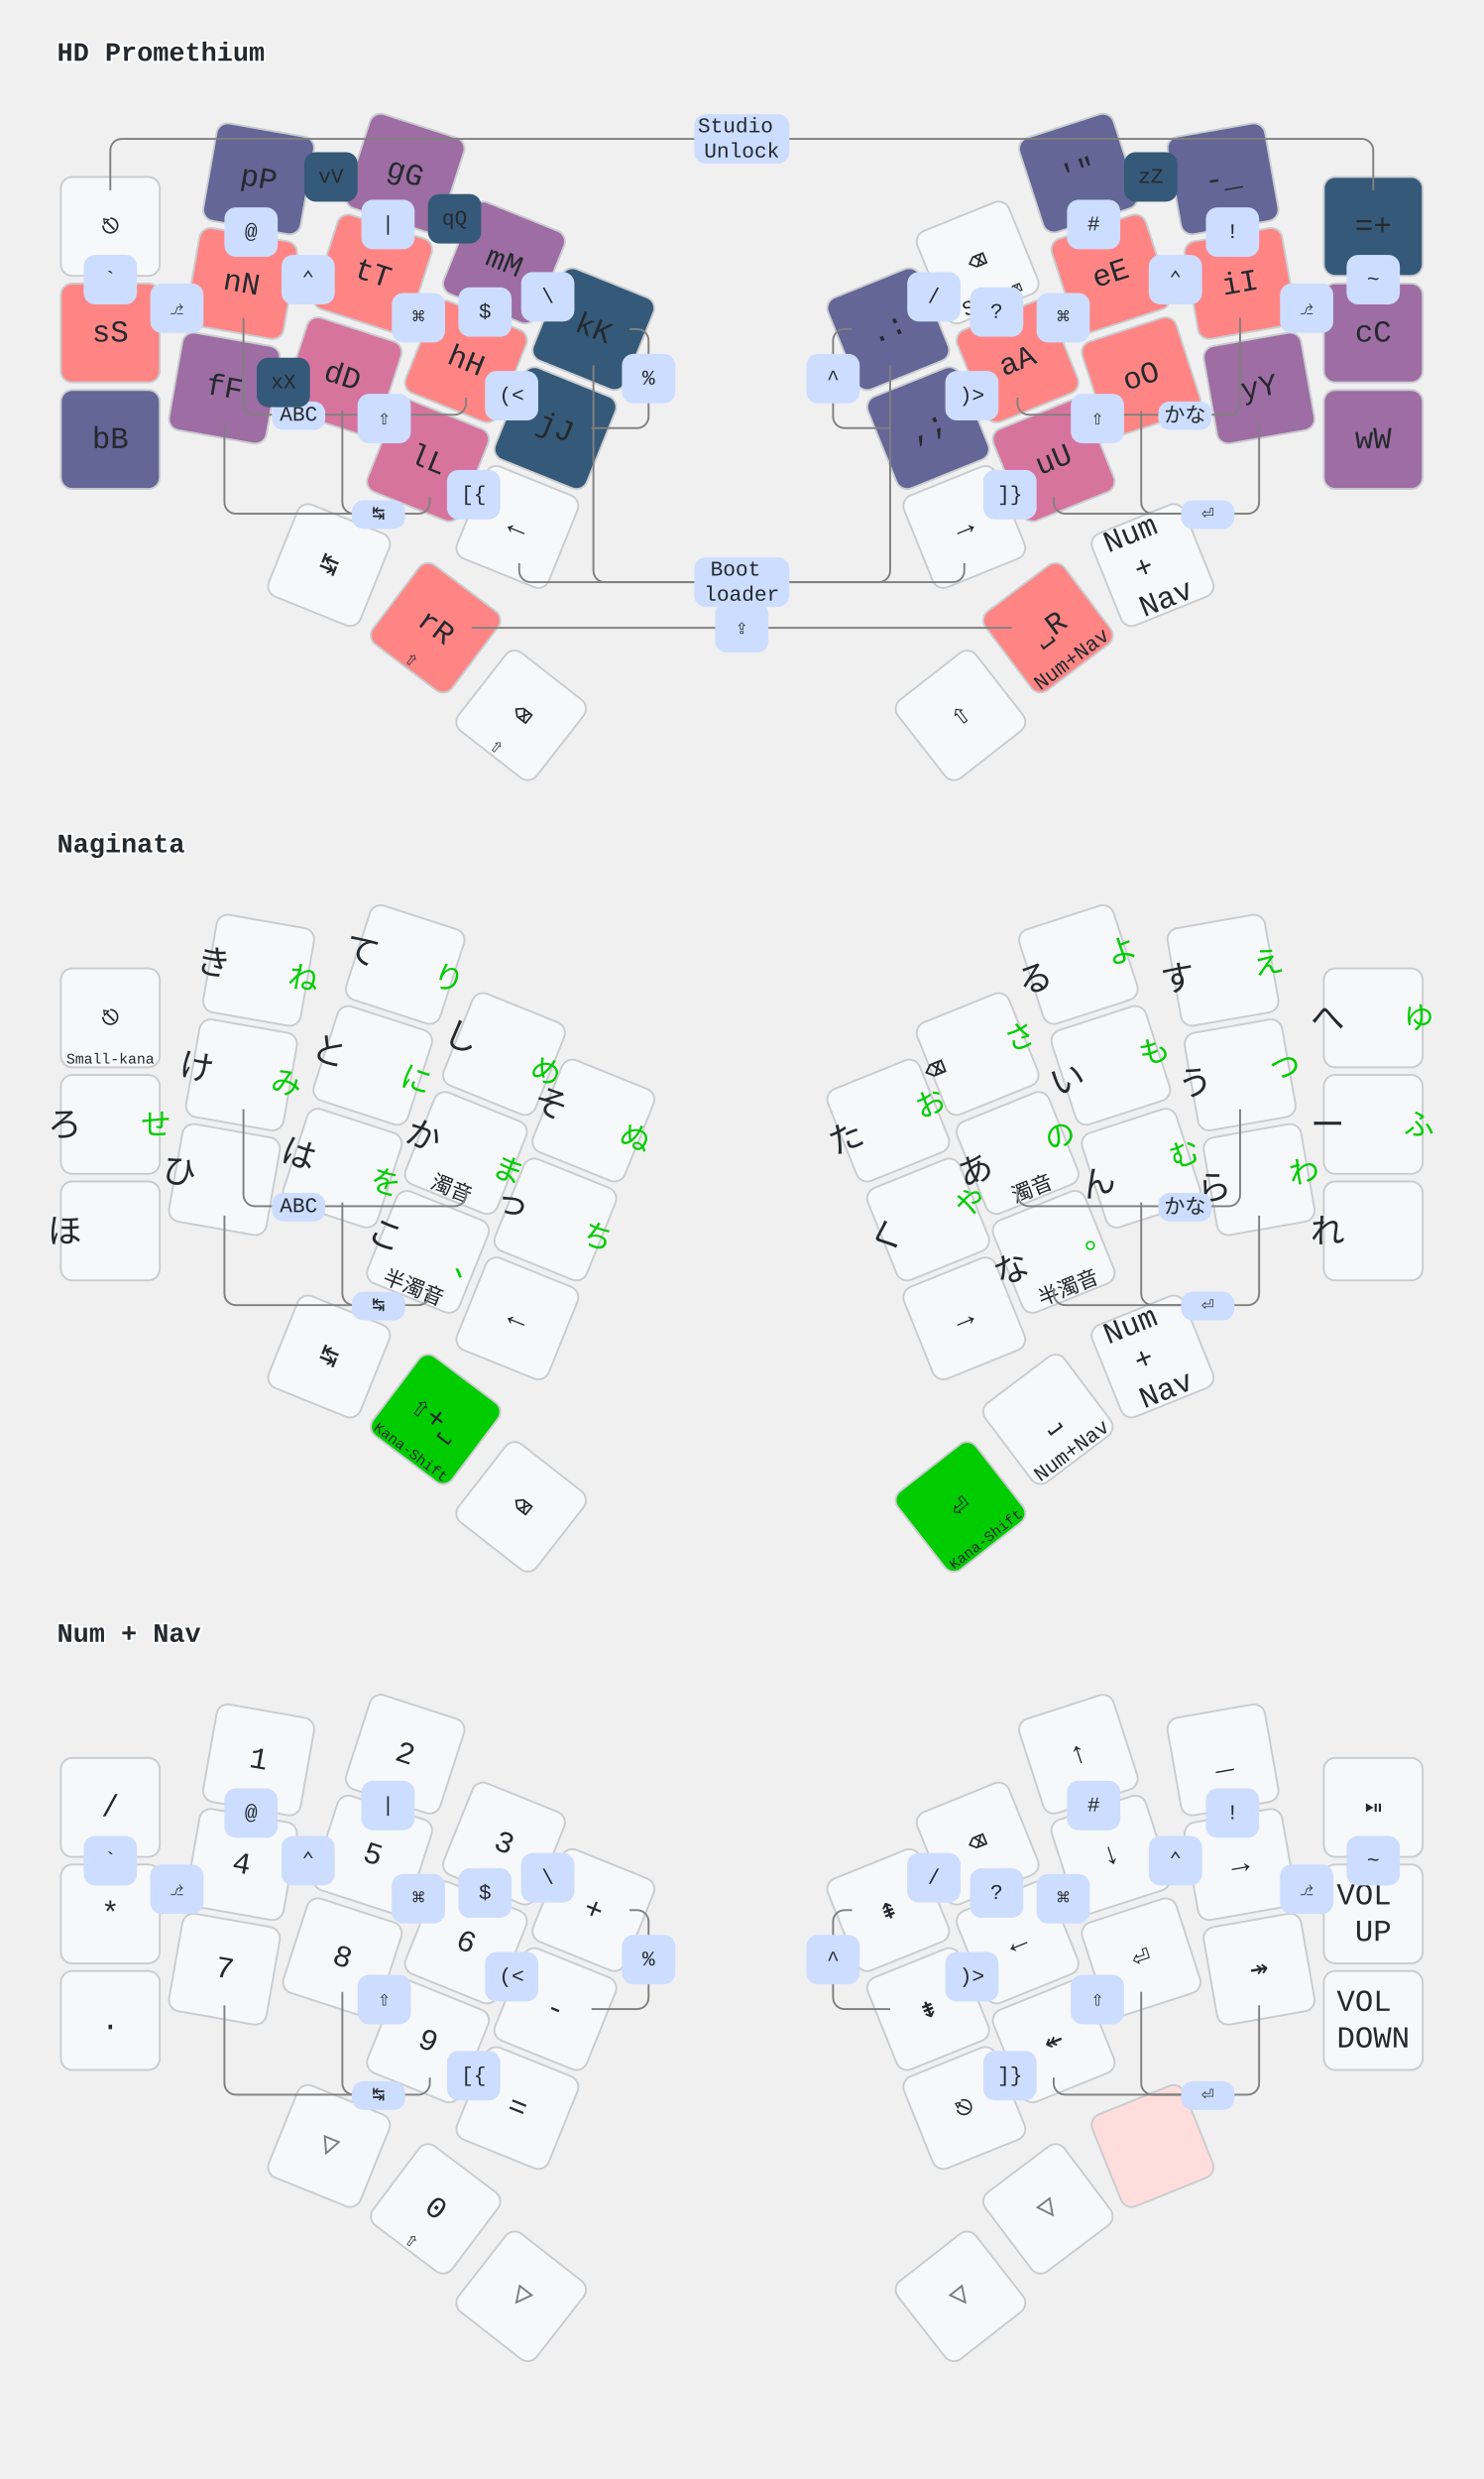
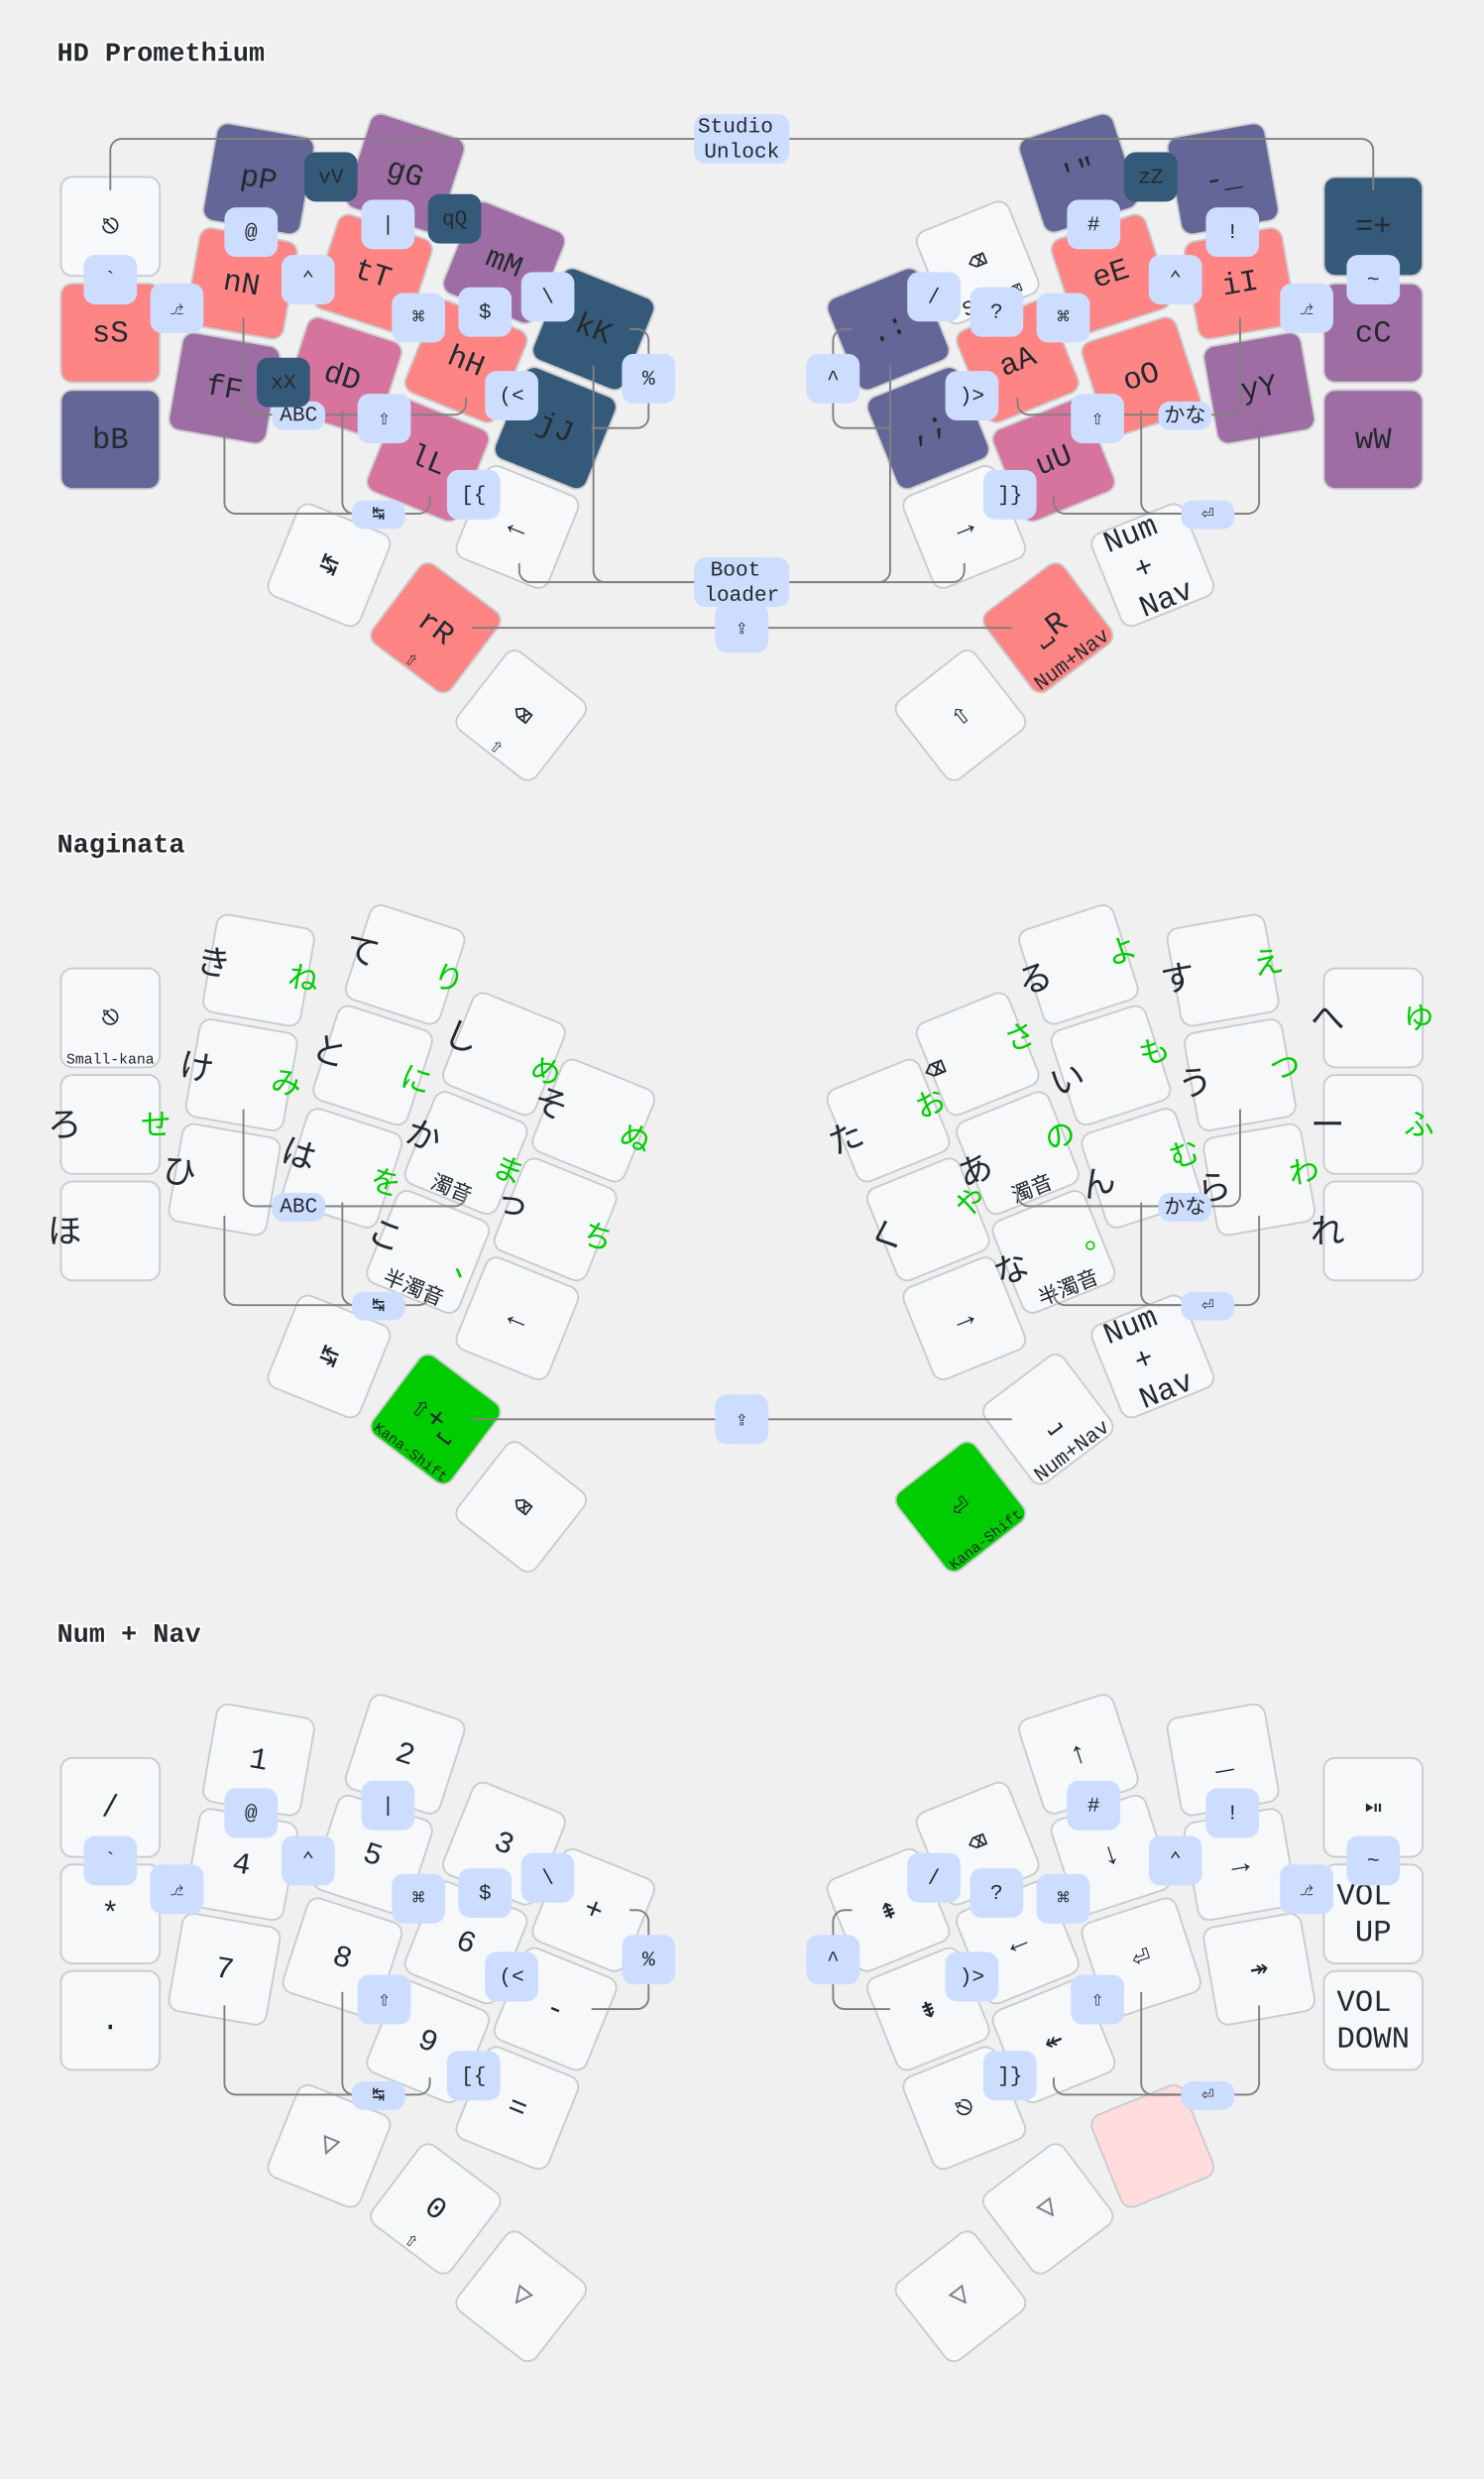
<svg xmlns="http://www.w3.org/2000/svg" width="780" height="1303" viewBox="0 0 780 1303" class="keymap">
  <style>/* inherit to force styles through use tags*/
svg path {
    fill: inherit;
}
/* font and background color specifications */
svg.keymap {
    font-family: SFMono-Regular,Consolas,Liberation Mono,Menlo,monospace;
    font-size: 14px;
    font-kerning: normal;
    text-rendering: optimizeLegibility;
    fill: #24292e;
}

/* default key styling */
rect.key {
    fill: #f6f8fa;
    stroke: #c9cccf;
    stroke-width: 1;
}

/* color accent for combo boxes */
rect.combo {
    fill: #cdf;
}

/* color accent for held keys */
rect.held, rect.combo.held {
    fill: #fdd;
}

/* color accent for ghost (optional) keys */
rect.ghost, rect.combo.ghost {
    stroke-dasharray: 4, 4;
    stroke-width: 2;
}

text {
    text-anchor: middle;
    dominant-baseline: middle;
}

/* styling for layer labels */
text.label {
    font-weight: bold;
    text-anchor: start;
    stroke: white;
    stroke-width: 2;
    paint-order: stroke;
}

text.tap {
    font-size: 16px;
}

/* styling for combo tap, and key hold/shifted label text */
text.combo, text.hold, text.shifted {
    font-size: 11px;
}

text.hold {
    text-anchor: middle;
    dominant-baseline: auto;
}

text.shifted {
    text-anchor: middle;
    dominant-baseline: hanging;
}

/* styling for hold/shifted label text in combo box */
text.combo.hold, text.combo.shifted {
    font-size: 8px;
}

/* lighter symbol for transparent keys */
text.trans {
    fill: #7b7e81;
}

/* styling for combo dendrons */
path.combo {
    stroke-width: 1;
    stroke: gray;
    fill: none;
}

/* Start Tabler Icons Cleanup */
/* cannot use height/width with glyphs */
.icon-tabler &gt; path {
    fill: inherit;
    stroke: inherit;
}
/* hide tabler's default box */
.icon-tabler &gt; path[stroke="none"][fill="none"] {
    visibility: collapse;
}

rect.low {
    fill: #355978;
}
rect.medium-low {
    fill: #636696;
}
rect.medium {
    fill: #9E6DA4;
}
rect.medium-high {
    fill: #D7749D;
}
rect.high {
    fill: #FF8585;
}

/* green styling for Naginata kana-shift */
rect.kshift {
    fill: #00CC00;
}
text.left {
    font-size: 18px;
    translate: 16px 7px;
}
text.right {
    fill: #00CC00;
    font-size: 16px;
    translate: -16px -10px;
}
</style>
  <g transform="translate(30, 0)" class="layer-HD Promethium">
    <text x="0" y="28" class="label" id="HD-Promethium">HD Promethium</text>
    <g transform="translate(0, 56)">
      <g transform="translate(28, 63)" class="key keypos-0">
        <rect rx="6" ry="6" x="-26" y="-26" width="52" height="52" class="key" />
        <text x="0" y="0" class="key tap">⎋</text>
      </g>
      <g transform="translate(106, 38) rotate(10.0)" class="key medium-low keypos-1">
        <rect rx="6" ry="6" x="-26" y="-26" width="52" height="52" class="key medium-low" />
        <text x="0" y="0" class="key medium-low tap">pP</text>
      </g>
      <g transform="translate(183, 35) rotate(18.0)" class="key medium keypos-2">
        <rect rx="6" ry="6" x="-26" y="-26" width="52" height="52" class="key medium" />
        <text x="0" y="0" class="key medium tap">gG</text>
      </g>
      <g transform="translate(235, 82) rotate(22.0)" class="key medium keypos-3">
        <rect rx="6" ry="6" x="-26" y="-26" width="52" height="52" class="key medium" />
        <text x="0" y="0" class="key medium tap">mM</text>
      </g>
      <g transform="translate(282, 117) rotate(22.0)" class="key low keypos-4">
        <rect rx="6" ry="6" x="-26" y="-26" width="52" height="52" class="key low" />
        <text x="0" y="0" class="key low tap">kK</text>
      </g>
      <g transform="translate(437, 117) rotate(-22.0)" class="key medium-low keypos-5">
        <rect rx="6" ry="6" x="-26" y="-26" width="52" height="52" class="key medium-low" />
        <text x="0" y="0" class="key medium-low tap">.:</text>
      </g>
      <g transform="translate(484, 82) rotate(-22.0)" class="key keypos-6">
        <rect rx="6" ry="6" x="-26" y="-26" width="52" height="52" class="key" />
        <text x="0" y="0" class="key tap">⌫</text>
        <text x="0" y="24" class="key hold">Sft+⌫</text>
      </g>
      <g transform="translate(537, 35) rotate(-18.0)" class="key medium-low keypos-7">
        <rect rx="6" ry="6" x="-26" y="-26" width="52" height="52" class="key medium-low" />
        <text x="0" y="0" class="key medium-low tap">'"</text>
      </g>
      <g transform="translate(613, 38) rotate(-10.0)" class="key medium-low keypos-8">
        <rect rx="6" ry="6" x="-26" y="-26" width="52" height="52" class="key medium-low" />
        <text x="0" y="0" class="key medium-low tap">-_</text>
      </g>
      <g transform="translate(692, 63)" class="key low keypos-9">
        <rect rx="6" ry="6" x="-26" y="-26" width="52" height="52" class="key low" />
        <text x="0" y="0" class="key low tap">=+</text>
      </g>
      <g transform="translate(28, 119)" class="key high keypos-10">
        <rect rx="6" ry="6" x="-26" y="-26" width="52" height="52" class="key high" />
        <text x="0" y="0" class="key high tap">sS</text>
      </g>
      <g transform="translate(97, 93) rotate(10.0)" class="key high keypos-11">
        <rect rx="6" ry="6" x="-26" y="-26" width="52" height="52" class="key high" />
        <text x="0" y="0" class="key high tap">nN</text>
      </g>
      <g transform="translate(166, 88) rotate(18.0)" class="key high keypos-12">
        <rect rx="6" ry="6" x="-26" y="-26" width="52" height="52" class="key high" />
        <text x="0" y="0" class="key high tap">tT</text>
      </g>
      <g transform="translate(215, 134) rotate(22.0)" class="key high keypos-13">
        <rect rx="6" ry="6" x="-26" y="-26" width="52" height="52" class="key high" />
        <text x="0" y="0" class="key high tap">hH</text>
      </g>
      <g transform="translate(262, 169) rotate(22.0)" class="key low keypos-14">
        <rect rx="6" ry="6" x="-26" y="-26" width="52" height="52" class="key low" />
        <text x="0" y="0" class="key low tap">jJ</text>
      </g>
      <g transform="translate(458, 169) rotate(-22.0)" class="key medium-low keypos-15">
        <rect rx="6" ry="6" x="-26" y="-26" width="52" height="52" class="key medium-low" />
        <text x="0" y="0" class="key medium-low tap">,;</text>
      </g>
      <g transform="translate(505, 134) rotate(-22.0)" class="key high keypos-16">
        <rect rx="6" ry="6" x="-26" y="-26" width="52" height="52" class="key high" />
        <text x="0" y="0" class="key high tap">aA</text>
      </g>
      <g transform="translate(554, 88) rotate(-18.0)" class="key high keypos-17">
        <rect rx="6" ry="6" x="-26" y="-26" width="52" height="52" class="key high" />
        <text x="0" y="0" class="key high tap">eE</text>
      </g>
      <g transform="translate(622, 93) rotate(-10.0)" class="key high keypos-18">
        <rect rx="6" ry="6" x="-26" y="-26" width="52" height="52" class="key high" />
        <text x="0" y="0" class="key high tap">iI</text>
      </g>
      <g transform="translate(692, 119)" class="key medium keypos-19">
        <rect rx="6" ry="6" x="-26" y="-26" width="52" height="52" class="key medium" />
        <text x="0" y="0" class="key medium tap">cC</text>
      </g>
      <g transform="translate(28, 175)" class="key medium-low keypos-20">
        <rect rx="6" ry="6" x="-26" y="-26" width="52" height="52" class="key medium-low" />
        <text x="0" y="0" class="key medium-low tap">bB</text>
      </g>
      <g transform="translate(88, 148) rotate(10.0)" class="key medium keypos-21">
        <rect rx="6" ry="6" x="-26" y="-26" width="52" height="52" class="key medium" />
        <text x="0" y="0" class="key medium tap">fF</text>
      </g>
      <g transform="translate(150, 142) rotate(18.0)" class="key medium-high keypos-22">
        <rect rx="6" ry="6" x="-26" y="-26" width="52" height="52" class="key medium-high" />
        <text x="0" y="0" class="key medium-high tap">dD</text>
      </g>
      <g transform="translate(195, 186) rotate(22.0)" class="key medium-high keypos-23">
        <rect rx="6" ry="6" x="-26" y="-26" width="52" height="52" class="key medium-high" />
        <text x="0" y="0" class="key medium-high tap">lL</text>
      </g>
      <g transform="translate(242, 221) rotate(22.0)" class="key keypos-24">
        <rect rx="6" ry="6" x="-26" y="-26" width="52" height="52" class="key" />
        <text x="0" y="0" class="key tap">←</text>
      </g>
      <g transform="translate(477, 221) rotate(-22.0)" class="key keypos-25">
        <rect rx="6" ry="6" x="-26" y="-26" width="52" height="52" class="key" />
        <text x="0" y="0" class="key tap">→</text>
      </g>
      <g transform="translate(524, 186) rotate(-22.0)" class="key medium-high keypos-26">
        <rect rx="6" ry="6" x="-26" y="-26" width="52" height="52" class="key medium-high" />
        <text x="0" y="0" class="key medium-high tap">uU</text>
      </g>
      <g transform="translate(570, 142) rotate(-18.0)" class="key high keypos-27">
        <rect rx="6" ry="6" x="-26" y="-26" width="52" height="52" class="key high" />
        <text x="0" y="0" class="key high tap">oO</text>
      </g>
      <g transform="translate(632, 148) rotate(-10.0)" class="key medium keypos-28">
        <rect rx="6" ry="6" x="-26" y="-26" width="52" height="52" class="key medium" />
        <text x="0" y="0" class="key medium tap">yY</text>
      </g>
      <g transform="translate(692, 175)" class="key medium keypos-29">
        <rect rx="6" ry="6" x="-26" y="-26" width="52" height="52" class="key medium" />
        <text x="0" y="0" class="key medium tap">wW</text>
      </g>
      <g transform="translate(143, 241) rotate(22.0)" class="key keypos-30">
        <rect rx="6" ry="6" x="-26" y="-26" width="52" height="52" class="key" />
        <text x="0" y="0" class="key tap">↹</text>
      </g>
      <g transform="translate(199, 274) rotate(37.0)" class="key high keypos-31">
        <rect rx="6" ry="6" x="-26" y="-26" width="52" height="52" class="key high" />
        <text x="0" y="0" class="key high tap">rR</text>
        <text x="0" y="24" class="key high hold">⇧</text>
      </g>
      <g transform="translate(244, 320) rotate(38.0)" class="key keypos-32">
        <rect rx="6" ry="6" x="-26" y="-26" width="52" height="52" class="key" />
        <text x="0" y="0" class="key tap">⌫</text>
        <text x="0" y="24" class="key hold">⇧</text>
      </g>
      <g transform="translate(475, 320) rotate(-38.0)" class="key keypos-33">
        <rect rx="6" ry="6" x="-26" y="-26" width="52" height="52" class="key" />
        <text x="0" y="0" class="key tap">⇧</text>
      </g>
      <g transform="translate(521, 274) rotate(-37.0)" class="key high keypos-34">
        <rect rx="6" ry="6" x="-26" y="-26" width="52" height="52" class="key high" />
        <text x="0" y="0" class="key high tap">⎵R</text>
        <text x="0" y="24" class="key high hold">Num+Nav</text>
      </g>
      <g transform="translate(576, 241) rotate(-22.0)" class="key keypos-35">
        <rect rx="6" ry="6" x="-26" y="-26" width="52" height="52" class="key" />
        <a href="#Num--Nav">
          <text x="0" y="0" class="key tap layer-activator">
            <tspan x="0" dy="-1.2em">Num</tspan>
            <tspan x="0" dy="1.2em">+</tspan>
            <tspan x="0" dy="1.2em">Nav</tspan>
          </text>
        </a>
      </g>
      <g class="combo combopos-0">
        <path d="M360,17 h-326 a6.0,6.0 0 0 0 -6.0,6.0 v21" class="combo" />
        <path d="M360,17 h326 a6.0,6.0 0 0 1 6.0,6.0 v21" class="combo" />
        <rect rx="6" ry="6" x="335" y="4" width="50" height="26" class="combo" />
        <text x="360" y="17" class="combo tap">
          <tspan x="360" dy="-0.6em">Studio</tspan>
          <tspan x="360" dy="1.2em">Unlock</tspan>
        </text>
      </g>
      <g class="combo combopos-1">
        <path d="M360,250 h-72 a6.0,6.0 0 0 1 -6.0,-6.0 v-108" class="combo" />
        <path d="M360,250 h72 a6.0,6.0 0 0 0 6.0,-6.0 v-108" class="combo" />
        <path d="M360,250 h-111 a6.0,6.0 0 0 1 -6.0,-6.0 v-4" class="combo" />
        <path d="M360,250 h111 a6.0,6.0 0 0 0 6.0,-6.0 v-4" class="combo" />
        <rect rx="6" ry="6" x="335" y="237" width="50" height="26" class="combo" />
        <text x="360" y="250" class="combo tap">
          <tspan x="360" dy="-0.6em">Boot</tspan>
          <tspan x="360" dy="1.2em">loader</tspan>
        </text>
      </g>
      <g class="combo combopos-2">
        <path d="M593,162 h-82 a6.0,6.0 0 0 1 -6.0,-6.0 v-3" class="combo" />
        <path d="M593,162 h23 a6.0,6.0 0 0 0 6.0,-6.0 v-45" class="combo" />
        <rect rx="6" ry="6" x="579" y="155" width="28" height="15" class="combo" />
        <text x="593" y="162" class="combo tap">かな</text>
      </g>
      <g class="combo combopos-3">
        <path d="M127,162 h82 a6.0,6.0 0 0 0 6.0,-6.0 v-3" class="combo" />
        <path d="M127,162 h-23 a6.0,6.0 0 0 1 -6.0,-6.0 v-45" class="combo" />
        <rect rx="6" ry="6" x="113" y="155" width="28" height="15" class="combo" />
        <text x="127" y="162" class="combo tap">ABC</text>
      </g>
      <g class="combo combopos-4">
        <path d="M169,214 h21 a6.0,6.0 0 0 0 6.0,-6.0 v-3" class="combo" />
        <path d="M169,214 h-13 a6.0,6.0 0 0 1 -6.0,-6.0 v-48" class="combo" />
        <path d="M169,214 h-75 a6.0,6.0 0 0 1 -6.0,-6.0 v-41" class="combo" />
        <rect rx="6" ry="6" x="155" y="207" width="28" height="15" class="combo" />
        <text x="169" y="214" class="combo tap">↹</text>
      </g>
      <g class="combo combopos-5">
        <path d="M605,214 h-75 a6.0,6.0 0 0 1 -6.0,-6.0 v-3" class="combo" />
        <path d="M605,214 h-29 a6.0,6.0 0 0 1 -6.0,-6.0 v-48" class="combo" />
        <path d="M605,214 h21 a6.0,6.0 0 0 0 6.0,-6.0 v-41" class="combo" />
        <rect rx="6" ry="6" x="591" y="207" width="28" height="15" class="combo" />
        <text x="605" y="214" class="combo tap">⏎</text>
      </g>
      <g class="combo combopos-6">
        <rect rx="6" ry="6" x="49" y="93" width="28" height="26" class="combo" />
        <text x="63" y="106" class="combo tap">⎇</text>
      </g>
      <g class="combo combopos-7">
        <rect rx="6" ry="6" x="643" y="93" width="28" height="26" class="combo" />
        <text x="657" y="106" class="combo tap">⎇</text>
      </g>
      <g class="combo combopos-8">
        <rect rx="6" ry="6" x="118" y="78" width="28" height="26" class="combo" />
        <text x="132" y="91" class="combo tap">⌃</text>
      </g>
      <g class="combo combopos-9">
        <rect rx="6" ry="6" x="574" y="78" width="28" height="26" class="combo" />
        <text x="588" y="91" class="combo tap">⌃</text>
      </g>
      <g class="combo combopos-10">
        <rect rx="6" ry="6" x="176" y="98" width="28" height="26" class="combo" />
        <text x="190" y="111" class="combo tap">⌘</text>
      </g>
      <g class="combo combopos-11">
        <rect rx="6" ry="6" x="515" y="98" width="28" height="26" class="combo" />
        <text x="529" y="111" class="combo tap">⌘</text>
      </g>
      <g class="combo combopos-18">
        <rect rx="6" ry="6" x="158" y="151" width="28" height="26" class="combo" />
        <text x="172" y="164" class="combo tap">⇧</text>
      </g>
      <g class="combo combopos-19">
        <rect rx="6" ry="6" x="533" y="151" width="28" height="26" class="combo" />
        <text x="547" y="164" class="combo tap">⇧</text>
      </g>
      <g class="combo low combopos-20">
        <rect rx="6" ry="6" x="195" y="46" width="28" height="26" class="combo low" />
        <text x="209" y="59" class="combo low tap">qQ</text>
      </g>
      <g class="combo low combopos-21">
        <rect rx="6" ry="6" x="561" y="24" width="28" height="26" class="combo low" />
        <text x="575" y="37" class="combo low tap">zZ</text>
      </g>
      <g class="combo low combopos-22">
        <rect rx="6" ry="6" x="130" y="24" width="28" height="26" class="combo low" />
        <text x="144" y="37" class="combo low tap">vV</text>
      </g>
      <g class="combo low combopos-23">
        <rect rx="6" ry="6" x="105" y="132" width="28" height="26" class="combo low" />
        <text x="119" y="145" class="combo low tap">xX</text>
      </g>
      <g class="combo combopos-24">
        <path d="M360,274 l-142,0" class="combo" />
        <path d="M360,274 l142,0" class="combo" />
        <rect rx="6" ry="6" x="346" y="261" width="28" height="26" class="combo" />
        <text x="360" y="274" class="combo tap">⇪</text>
      </g>
      <g class="combo combopos-25">
        <rect rx="6" ry="6" x="14" y="78" width="28" height="26" class="combo" />
        <text x="28" y="91" class="combo tap">`</text>
      </g>
      <g class="combo combopos-26">
        <rect rx="6" ry="6" x="88" y="53" width="28" height="26" class="combo" />
        <text x="102" y="66" class="combo tap">@</text>
      </g>
      <g class="combo combopos-27">
        <rect rx="6" ry="6" x="160" y="49" width="28" height="26" class="combo" />
        <text x="174" y="62" class="combo tap">|</text>
      </g>
      <g class="combo combopos-28">
        <rect rx="6" ry="6" x="211" y="95" width="28" height="26" class="combo" />
        <text x="225" y="108" class="combo tap">$</text>
      </g>
      <g class="combo combopos-29">
        <rect rx="6" ry="6" x="244" y="87" width="28" height="26" class="combo" />
        <text x="258" y="100" class="combo tap">\</text>
      </g>
      <g class="combo combopos-30">
        <path d="M311,143 v-20 a6.0,6.0 0 0 0 -6.0,-6.0 h-4" class="combo" />
        <path d="M311,143 v20 a6.0,6.0 0 0 1 -6.0,6.0 h-24" class="combo" />
        <rect rx="6" ry="6" x="297" y="130" width="28" height="26" class="combo" />
        <text x="311" y="143" class="combo tap">%</text>
      </g>
      <g class="combo combopos-31">
        <rect rx="6" ry="6" x="447" y="87" width="28" height="26" class="combo" />
        <text x="461" y="100" class="combo tap">/</text>
      </g>
      <g class="combo combopos-32">
        <path d="M408,143 v-20 a6.0,6.0 0 0 1 6.0,-6.0 h4" class="combo" />
        <path d="M408,143 v20 a6.0,6.0 0 0 0 6.0,6.0 h24" class="combo" />
        <rect rx="6" ry="6" x="394" y="130" width="28" height="26" class="combo" />
        <text x="408" y="143" class="combo tap">^</text>
      </g>
      <g class="combo combopos-33">
        <rect rx="6" ry="6" x="480" y="95" width="28" height="26" class="combo" />
        <text x="494" y="108" class="combo tap">?</text>
      </g>
      <g class="combo combopos-34">
        <rect rx="6" ry="6" x="531" y="49" width="28" height="26" class="combo" />
        <text x="545" y="62" class="combo tap">#</text>
      </g>
      <g class="combo combopos-35">
        <rect rx="6" ry="6" x="604" y="53" width="28" height="26" class="combo" />
        <text x="618" y="66" class="combo tap">!</text>
      </g>
      <g class="combo combopos-36">
        <rect rx="6" ry="6" x="678" y="78" width="28" height="26" class="combo" />
        <text x="692" y="91" class="combo tap">~</text>
      </g>
      <g class="combo combopos-37">
        <rect rx="6" ry="6" x="225" y="139" width="28" height="26" class="combo" />
        <text x="239" y="152" class="combo tap">(&lt;</text>
      </g>
      <g class="combo combopos-38">
        <rect rx="6" ry="6" x="467" y="139" width="28" height="26" class="combo" />
        <text x="481" y="152" class="combo tap">)&gt;</text>
      </g>
      <g class="combo combopos-39">
        <rect rx="6" ry="6" x="205" y="191" width="28" height="26" class="combo" />
        <text x="219" y="204" class="combo tap">[{</text>
      </g>
      <g class="combo combopos-40">
        <rect rx="6" ry="6" x="487" y="191" width="28" height="26" class="combo" />
        <text x="501" y="204" class="combo tap">]}</text>
      </g>
    </g>
  </g>
  <g transform="translate(30, 416)" class="layer-Naginata">
    <text x="0" y="28" class="label" id="Naginata">Naginata</text>
    <g transform="translate(0, 56)">
      <g transform="translate(28, 63)" class="key keypos-0">
        <rect rx="6" ry="6" x="-26" y="-26" width="52" height="52" class="key" />
        <text x="0" y="0" class="key tap">⎋</text>
        <text x="0" y="24" class="key hold">
          <tspan style="font-size: 70%">Small-kana</tspan>
        </text>
      </g>
      <g transform="translate(106, 38) rotate(10.0)" class="key keypos-1">
        <rect rx="6" ry="6" x="-26" y="-26" width="52" height="52" class="key" />
        <text x="-24" y="0" class="key left">き</text>
        <text x="24" y="0" class="key right">ね</text>
      </g>
      <g transform="translate(183, 35) rotate(18.0)" class="key keypos-2">
        <rect rx="6" ry="6" x="-26" y="-26" width="52" height="52" class="key" />
        <text x="-24" y="0" class="key left">て</text>
        <text x="24" y="0" class="key right">り</text>
      </g>
      <g transform="translate(235, 82) rotate(22.0)" class="key keypos-3">
        <rect rx="6" ry="6" x="-26" y="-26" width="52" height="52" class="key" />
        <text x="-24" y="0" class="key left">し</text>
        <text x="24" y="0" class="key right">め</text>
      </g>
      <g transform="translate(282, 117) rotate(22.0)" class="key keypos-4">
        <rect rx="6" ry="6" x="-26" y="-26" width="52" height="52" class="key" />
        <text x="-24" y="0" class="key left">そ</text>
        <text x="24" y="0" class="key right">ぬ</text>
      </g>
      <g transform="translate(437, 117) rotate(-22.0)" class="key keypos-5">
        <rect rx="6" ry="6" x="-26" y="-26" width="52" height="52" class="key" />
        <text x="-24" y="0" class="key left">た</text>
        <text x="24" y="0" class="key right">お</text>
      </g>
      <g transform="translate(484, 82) rotate(-22.0)" class="key keypos-6">
        <rect rx="6" ry="6" x="-26" y="-26" width="52" height="52" class="key" />
        <text x="-24" y="0" class="key left">⌫</text>
        <text x="24" y="0" class="key right">さ</text>
      </g>
      <g transform="translate(537, 35) rotate(-18.0)" class="key keypos-7">
        <rect rx="6" ry="6" x="-26" y="-26" width="52" height="52" class="key" />
        <text x="-24" y="0" class="key left">る</text>
        <text x="24" y="0" class="key right">よ</text>
      </g>
      <g transform="translate(613, 38) rotate(-10.0)" class="key keypos-8">
        <rect rx="6" ry="6" x="-26" y="-26" width="52" height="52" class="key" />
        <text x="-24" y="0" class="key left">す</text>
        <text x="24" y="0" class="key right">え</text>
      </g>
      <g transform="translate(692, 63)" class="key keypos-9">
        <rect rx="6" ry="6" x="-26" y="-26" width="52" height="52" class="key" />
        <text x="-24" y="0" class="key left">へ</text>
        <text x="24" y="0" class="key right">ゆ</text>
      </g>
      <g transform="translate(28, 119)" class="key keypos-10">
        <rect rx="6" ry="6" x="-26" y="-26" width="52" height="52" class="key" />
        <text x="-24" y="0" class="key left">ろ</text>
        <text x="24" y="0" class="key right">せ</text>
      </g>
      <g transform="translate(97, 93) rotate(10.0)" class="key keypos-11">
        <rect rx="6" ry="6" x="-26" y="-26" width="52" height="52" class="key" />
        <text x="-24" y="0" class="key left">け</text>
        <text x="24" y="0" class="key right">み</text>
      </g>
      <g transform="translate(166, 88) rotate(18.0)" class="key keypos-12">
        <rect rx="6" ry="6" x="-26" y="-26" width="52" height="52" class="key" />
        <text x="-24" y="0" class="key left">と</text>
        <text x="24" y="0" class="key right">に</text>
      </g>
      <g transform="translate(215, 134) rotate(22.0)" class="key keypos-13">
        <rect rx="6" ry="6" x="-26" y="-26" width="52" height="52" class="key" />
        <text x="0" y="24" class="key hold">濁音</text>
        <text x="-24" y="0" class="key left">か</text>
        <text x="24" y="0" class="key right">ま</text>
      </g>
      <g transform="translate(262, 169) rotate(22.0)" class="key keypos-14">
        <rect rx="6" ry="6" x="-26" y="-26" width="52" height="52" class="key" />
        <text x="-24" y="0" class="key left">っ</text>
        <text x="24" y="0" class="key right">ち</text>
      </g>
      <g transform="translate(458, 169) rotate(-22.0)" class="key keypos-15">
        <rect rx="6" ry="6" x="-26" y="-26" width="52" height="52" class="key" />
        <text x="-24" y="0" class="key left">く</text>
        <text x="24" y="0" class="key right">や</text>
      </g>
      <g transform="translate(505, 134) rotate(-22.0)" class="key keypos-16">
        <rect rx="6" ry="6" x="-26" y="-26" width="52" height="52" class="key" />
        <text x="0" y="24" class="key hold">濁音</text>
        <text x="-24" y="0" class="key left">あ</text>
        <text x="24" y="0" class="key right">の</text>
      </g>
      <g transform="translate(554, 88) rotate(-18.0)" class="key keypos-17">
        <rect rx="6" ry="6" x="-26" y="-26" width="52" height="52" class="key" />
        <text x="-24" y="0" class="key left">い</text>
        <text x="24" y="0" class="key right">も</text>
      </g>
      <g transform="translate(622, 93) rotate(-10.0)" class="key keypos-18">
        <rect rx="6" ry="6" x="-26" y="-26" width="52" height="52" class="key" />
        <text x="-24" y="0" class="key left">う</text>
        <text x="24" y="0" class="key right">つ</text>
      </g>
      <g transform="translate(692, 119)" class="key keypos-19">
        <rect rx="6" ry="6" x="-26" y="-26" width="52" height="52" class="key" />
        <text x="-24" y="0" class="key left">ー</text>
        <text x="24" y="0" class="key right">ふ</text>
      </g>
      <g transform="translate(28, 175)" class="key keypos-20">
        <rect rx="6" ry="6" x="-26" y="-26" width="52" height="52" class="key" />
        <text x="-24" y="0" class="key left">ほ</text>
      </g>
      <g transform="translate(88, 148) rotate(10.0)" class="key keypos-21">
        <rect rx="6" ry="6" x="-26" y="-26" width="52" height="52" class="key" />
        <text x="-24" y="0" class="key left">ひ</text>
      </g>
      <g transform="translate(150, 142) rotate(18.0)" class="key keypos-22">
        <rect rx="6" ry="6" x="-26" y="-26" width="52" height="52" class="key" />
        <text x="-24" y="0" class="key left">は</text>
        <text x="24" y="0" class="key right">を</text>
      </g>
      <g transform="translate(195, 186) rotate(22.0)" class="key keypos-23">
        <rect rx="6" ry="6" x="-26" y="-26" width="52" height="52" class="key" />
        <text x="0" y="24" class="key hold">半濁音</text>
        <text x="-24" y="0" class="key left">こ</text>
        <text x="24" y="0" class="key right">、</text>
      </g>
      <g transform="translate(242, 221) rotate(22.0)" class="key keypos-24">
        <rect rx="6" ry="6" x="-26" y="-26" width="52" height="52" class="key" />
        <text x="0" y="0" class="key tap">←</text>
      </g>
      <g transform="translate(477, 221) rotate(-22.0)" class="key keypos-25">
        <rect rx="6" ry="6" x="-26" y="-26" width="52" height="52" class="key" />
        <text x="0" y="0" class="key tap">→</text>
      </g>
      <g transform="translate(524, 186) rotate(-22.0)" class="key keypos-26">
        <rect rx="6" ry="6" x="-26" y="-26" width="52" height="52" class="key" />
        <text x="0" y="24" class="key hold">半濁音</text>
        <text x="-24" y="0" class="key left">な</text>
        <text x="24" y="0" class="key right">。</text>
      </g>
      <g transform="translate(570, 142) rotate(-18.0)" class="key keypos-27">
        <rect rx="6" ry="6" x="-26" y="-26" width="52" height="52" class="key" />
        <text x="-24" y="0" class="key left">ん</text>
        <text x="24" y="0" class="key right">む</text>
      </g>
      <g transform="translate(632, 148) rotate(-10.0)" class="key keypos-28">
        <rect rx="6" ry="6" x="-26" y="-26" width="52" height="52" class="key" />
        <text x="-24" y="0" class="key left">ら</text>
        <text x="24" y="0" class="key right">わ</text>
      </g>
      <g transform="translate(692, 175)" class="key keypos-29">
        <rect rx="6" ry="6" x="-26" y="-26" width="52" height="52" class="key" />
        <text x="-24" y="0" class="key left">れ</text>
      </g>
      <g transform="translate(143, 241) rotate(22.0)" class="key keypos-30">
        <rect rx="6" ry="6" x="-26" y="-26" width="52" height="52" class="key" />
        <text x="0" y="0" class="key tap">↹</text>
      </g>
      <g transform="translate(199, 274) rotate(37.0)" class="key kshift keypos-31">
        <rect rx="6" ry="6" x="-26" y="-26" width="52" height="52" class="key kshift" />
        <text x="0" y="0" class="key kshift tap">⇧+⎵</text>
        <text x="0" y="24" class="key kshift hold">
          <tspan style="font-size: 70%">Kana-Shift</tspan>
        </text>
      </g>
      <g transform="translate(244, 320) rotate(38.0)" class="key keypos-32">
        <rect rx="6" ry="6" x="-26" y="-26" width="52" height="52" class="key" />
        <text x="0" y="0" class="key tap">⌫</text>
      </g>
      <g transform="translate(475, 320) rotate(-38.0)" class="key kshift keypos-33">
        <rect rx="6" ry="6" x="-26" y="-26" width="52" height="52" class="key kshift" />
        <text x="0" y="0" class="key kshift tap">⏎</text>
        <text x="0" y="24" class="key kshift hold">
          <tspan style="font-size: 70%">Kana-Shift</tspan>
        </text>
      </g>
      <g transform="translate(521, 274) rotate(-37.0)" class="key keypos-34">
        <rect rx="6" ry="6" x="-26" y="-26" width="52" height="52" class="key" />
        <text x="0" y="0" class="key tap">⎵</text>
        <text x="0" y="24" class="key hold">Num+Nav</text>
      </g>
      <g transform="translate(576, 241) rotate(-22.0)" class="key keypos-35">
        <rect rx="6" ry="6" x="-26" y="-26" width="52" height="52" class="key" />
        <a href="#Num--Nav">
          <text x="0" y="0" class="key tap layer-activator">
            <tspan x="0" dy="-1.2em">Num</tspan>
            <tspan x="0" dy="1.2em">+</tspan>
            <tspan x="0" dy="1.2em">Nav</tspan>
          </text>
        </a>
      </g>
      <g class="combo combopos-0">
        <path d="M593,162 h-82 a6.0,6.0 0 0 1 -6.0,-6.0 v-3" class="combo" />
        <path d="M593,162 h23 a6.0,6.0 0 0 0 6.0,-6.0 v-45" class="combo" />
        <rect rx="6" ry="6" x="579" y="155" width="28" height="15" class="combo" />
        <text x="593" y="162" class="combo tap">かな</text>
      </g>
      <g class="combo combopos-1">
        <path d="M127,162 h82 a6.0,6.0 0 0 0 6.0,-6.0 v-3" class="combo" />
        <path d="M127,162 h-23 a6.0,6.0 0 0 1 -6.0,-6.0 v-45" class="combo" />
        <rect rx="6" ry="6" x="113" y="155" width="28" height="15" class="combo" />
        <text x="127" y="162" class="combo tap">ABC</text>
      </g>
      <g class="combo combopos-2">
        <path d="M169,214 h21 a6.0,6.0 0 0 0 6.0,-6.0 v-3" class="combo" />
        <path d="M169,214 h-13 a6.0,6.0 0 0 1 -6.0,-6.0 v-48" class="combo" />
        <path d="M169,214 h-75 a6.0,6.0 0 0 1 -6.0,-6.0 v-41" class="combo" />
        <rect rx="6" ry="6" x="155" y="207" width="28" height="15" class="combo" />
        <text x="169" y="214" class="combo tap">↹</text>
      </g>
      <g class="combo combopos-3">
        <path d="M605,214 h-75 a6.0,6.0 0 0 1 -6.0,-6.0 v-3" class="combo" />
        <path d="M605,214 h-29 a6.0,6.0 0 0 1 -6.0,-6.0 v-48" class="combo" />
        <path d="M605,214 h21 a6.0,6.0 0 0 0 6.0,-6.0 v-41" class="combo" />
        <rect rx="6" ry="6" x="591" y="207" width="28" height="15" class="combo" />
        <text x="605" y="214" class="combo tap">⏎</text>
      </g>
+       <g class="combo combopos-4">
+         <path d="M360,274 l-142,0" class="combo" />
+         <path d="M360,274 l142,0" class="combo" />
+         <rect rx="6" ry="6" x="346" y="261" width="28" height="26" class="combo" />
+         <text x="360" y="274" class="combo tap">⇪</text>
+       </g>
    </g>
  </g>
  <g transform="translate(30, 831)" class="layer-Num + Nav">
    <text x="0" y="28" class="label" id="Num--Nav">Num + Nav</text>
    <g transform="translate(0, 56)">
      <g transform="translate(28, 63)" class="key keypos-0">
        <rect rx="6" ry="6" x="-26" y="-26" width="52" height="52" class="key" />
        <text x="0" y="0" class="key tap">/</text>
      </g>
      <g transform="translate(106, 38) rotate(10.0)" class="key keypos-1">
        <rect rx="6" ry="6" x="-26" y="-26" width="52" height="52" class="key" />
        <text x="0" y="0" class="key tap">1</text>
      </g>
      <g transform="translate(183, 35) rotate(18.0)" class="key keypos-2">
        <rect rx="6" ry="6" x="-26" y="-26" width="52" height="52" class="key" />
        <text x="0" y="0" class="key tap">2</text>
      </g>
      <g transform="translate(235, 82) rotate(22.0)" class="key keypos-3">
        <rect rx="6" ry="6" x="-26" y="-26" width="52" height="52" class="key" />
        <text x="0" y="0" class="key tap">3</text>
      </g>
      <g transform="translate(282, 117) rotate(22.0)" class="key keypos-4">
        <rect rx="6" ry="6" x="-26" y="-26" width="52" height="52" class="key" />
        <text x="0" y="0" class="key tap">+</text>
      </g>
      <g transform="translate(437, 117) rotate(-22.0)" class="key keypos-5">
        <rect rx="6" ry="6" x="-26" y="-26" width="52" height="52" class="key" />
        <text x="0" y="0" class="key tap">⇞</text>
      </g>
      <g transform="translate(484, 82) rotate(-22.0)" class="key keypos-6">
        <rect rx="6" ry="6" x="-26" y="-26" width="52" height="52" class="key" />
        <text x="0" y="0" class="key tap">⌫</text>
      </g>
      <g transform="translate(537, 35) rotate(-18.0)" class="key keypos-7">
        <rect rx="6" ry="6" x="-26" y="-26" width="52" height="52" class="key" />
        <text x="0" y="0" class="key tap">↑</text>
      </g>
      <g transform="translate(613, 38) rotate(-10.0)" class="key keypos-8">
        <rect rx="6" ry="6" x="-26" y="-26" width="52" height="52" class="key" />
        <text x="0" y="0" class="key tap">_</text>
      </g>
      <g transform="translate(692, 63)" class="key keypos-9">
        <rect rx="6" ry="6" x="-26" y="-26" width="52" height="52" class="key" />
        <text x="0" y="0" class="key tap">⏯</text>
      </g>
      <g transform="translate(28, 119)" class="key keypos-10">
        <rect rx="6" ry="6" x="-26" y="-26" width="52" height="52" class="key" />
        <text x="0" y="0" class="key tap">*</text>
      </g>
      <g transform="translate(97, 93) rotate(10.0)" class="key keypos-11">
        <rect rx="6" ry="6" x="-26" y="-26" width="52" height="52" class="key" />
        <text x="0" y="0" class="key tap">4</text>
      </g>
      <g transform="translate(166, 88) rotate(18.0)" class="key keypos-12">
        <rect rx="6" ry="6" x="-26" y="-26" width="52" height="52" class="key" />
        <text x="0" y="0" class="key tap">5</text>
      </g>
      <g transform="translate(215, 134) rotate(22.0)" class="key keypos-13">
        <rect rx="6" ry="6" x="-26" y="-26" width="52" height="52" class="key" />
        <text x="0" y="0" class="key tap">6</text>
      </g>
      <g transform="translate(262, 169) rotate(22.0)" class="key keypos-14">
        <rect rx="6" ry="6" x="-26" y="-26" width="52" height="52" class="key" />
        <text x="0" y="0" class="key tap">-</text>
      </g>
      <g transform="translate(458, 169) rotate(-22.0)" class="key keypos-15">
        <rect rx="6" ry="6" x="-26" y="-26" width="52" height="52" class="key" />
        <text x="0" y="0" class="key tap">⇟</text>
      </g>
      <g transform="translate(505, 134) rotate(-22.0)" class="key keypos-16">
        <rect rx="6" ry="6" x="-26" y="-26" width="52" height="52" class="key" />
        <text x="0" y="0" class="key tap">←</text>
      </g>
      <g transform="translate(554, 88) rotate(-18.0)" class="key keypos-17">
        <rect rx="6" ry="6" x="-26" y="-26" width="52" height="52" class="key" />
        <text x="0" y="0" class="key tap">↓</text>
      </g>
      <g transform="translate(622, 93) rotate(-10.0)" class="key keypos-18">
        <rect rx="6" ry="6" x="-26" y="-26" width="52" height="52" class="key" />
        <text x="0" y="0" class="key tap">→</text>
      </g>
      <g transform="translate(692, 119)" class="key keypos-19">
        <rect rx="6" ry="6" x="-26" y="-26" width="52" height="52" class="key" />
        <text x="0" y="0" class="key tap">
          <tspan x="0" dy="-0.6em">VOL</tspan>
          <tspan x="0" dy="1.2em">UP</tspan>
        </text>
      </g>
      <g transform="translate(28, 175)" class="key keypos-20">
        <rect rx="6" ry="6" x="-26" y="-26" width="52" height="52" class="key" />
        <text x="0" y="0" class="key tap">.</text>
      </g>
      <g transform="translate(88, 148) rotate(10.0)" class="key keypos-21">
        <rect rx="6" ry="6" x="-26" y="-26" width="52" height="52" class="key" />
        <text x="0" y="0" class="key tap">7</text>
      </g>
      <g transform="translate(150, 142) rotate(18.0)" class="key keypos-22">
        <rect rx="6" ry="6" x="-26" y="-26" width="52" height="52" class="key" />
        <text x="0" y="0" class="key tap">8</text>
      </g>
      <g transform="translate(195, 186) rotate(22.0)" class="key keypos-23">
        <rect rx="6" ry="6" x="-26" y="-26" width="52" height="52" class="key" />
        <text x="0" y="0" class="key tap">9</text>
      </g>
      <g transform="translate(242, 221) rotate(22.0)" class="key keypos-24">
        <rect rx="6" ry="6" x="-26" y="-26" width="52" height="52" class="key" />
        <text x="0" y="0" class="key tap">=</text>
      </g>
      <g transform="translate(477, 221) rotate(-22.0)" class="key keypos-25">
        <rect rx="6" ry="6" x="-26" y="-26" width="52" height="52" class="key" />
        <text x="0" y="0" class="key tap">⎋</text>
      </g>
      <g transform="translate(524, 186) rotate(-22.0)" class="key keypos-26">
        <rect rx="6" ry="6" x="-26" y="-26" width="52" height="52" class="key" />
        <text x="0" y="0" class="key tap">↞</text>
      </g>
      <g transform="translate(570, 142) rotate(-18.0)" class="key keypos-27">
        <rect rx="6" ry="6" x="-26" y="-26" width="52" height="52" class="key" />
        <text x="0" y="0" class="key tap">⏎</text>
      </g>
      <g transform="translate(632, 148) rotate(-10.0)" class="key keypos-28">
        <rect rx="6" ry="6" x="-26" y="-26" width="52" height="52" class="key" />
        <text x="0" y="0" class="key tap">↠</text>
      </g>
      <g transform="translate(692, 175)" class="key keypos-29">
        <rect rx="6" ry="6" x="-26" y="-26" width="52" height="52" class="key" />
        <text x="0" y="0" class="key tap">
          <tspan x="0" dy="-0.6em">VOL</tspan>
          <tspan x="0" dy="1.2em">DOWN</tspan>
        </text>
      </g>
      <g transform="translate(143, 241) rotate(22.0)" class="key trans keypos-30">
        <rect rx="6" ry="6" x="-26" y="-26" width="52" height="52" class="key trans" />
        <text x="0" y="0" class="key trans tap">▽</text>
      </g>
      <g transform="translate(199, 274) rotate(37.0)" class="key keypos-31">
        <rect rx="6" ry="6" x="-26" y="-26" width="52" height="52" class="key" />
        <text x="0" y="0" class="key tap">0</text>
        <text x="0" y="24" class="key hold">⇧</text>
      </g>
      <g transform="translate(244, 320) rotate(38.0)" class="key trans keypos-32">
        <rect rx="6" ry="6" x="-26" y="-26" width="52" height="52" class="key trans" />
        <text x="0" y="0" class="key trans tap">▽</text>
      </g>
      <g transform="translate(475, 320) rotate(-38.0)" class="key trans keypos-33">
        <rect rx="6" ry="6" x="-26" y="-26" width="52" height="52" class="key trans" />
        <text x="0" y="0" class="key trans tap">▽</text>
      </g>
      <g transform="translate(521, 274) rotate(-37.0)" class="key trans keypos-34">
        <rect rx="6" ry="6" x="-26" y="-26" width="52" height="52" class="key trans" />
        <text x="0" y="0" class="key trans tap">▽</text>
      </g>
      <g transform="translate(576, 241) rotate(-22.0)" class="key held keypos-35">
        <rect rx="6" ry="6" x="-26" y="-26" width="52" height="52" class="key held" />
      </g>
      <g class="combo combopos-0">
        <path d="M169,214 h21 a6.0,6.0 0 0 0 6.0,-6.0 v-3" class="combo" />
        <path d="M169,214 h-13 a6.0,6.0 0 0 1 -6.0,-6.0 v-48" class="combo" />
        <path d="M169,214 h-75 a6.0,6.0 0 0 1 -6.0,-6.0 v-41" class="combo" />
        <rect rx="6" ry="6" x="155" y="207" width="28" height="15" class="combo" />
        <text x="169" y="214" class="combo tap">↹</text>
      </g>
      <g class="combo combopos-1">
        <path d="M605,214 h-75 a6.0,6.0 0 0 1 -6.0,-6.0 v-3" class="combo" />
        <path d="M605,214 h-29 a6.0,6.0 0 0 1 -6.0,-6.0 v-48" class="combo" />
        <path d="M605,214 h21 a6.0,6.0 0 0 0 6.0,-6.0 v-41" class="combo" />
        <rect rx="6" ry="6" x="591" y="207" width="28" height="15" class="combo" />
        <text x="605" y="214" class="combo tap">⏎</text>
      </g>
      <g class="combo combopos-2">
        <rect rx="6" ry="6" x="49" y="93" width="28" height="26" class="combo" />
        <text x="63" y="106" class="combo tap">⎇</text>
      </g>
      <g class="combo combopos-3">
        <rect rx="6" ry="6" x="643" y="93" width="28" height="26" class="combo" />
        <text x="657" y="106" class="combo tap">⎇</text>
      </g>
      <g class="combo combopos-4">
        <rect rx="6" ry="6" x="118" y="78" width="28" height="26" class="combo" />
        <text x="132" y="91" class="combo tap">⌃</text>
      </g>
      <g class="combo combopos-5">
        <rect rx="6" ry="6" x="574" y="78" width="28" height="26" class="combo" />
        <text x="588" y="91" class="combo tap">⌃</text>
      </g>
      <g class="combo combopos-6">
        <rect rx="6" ry="6" x="176" y="98" width="28" height="26" class="combo" />
        <text x="190" y="111" class="combo tap">⌘</text>
      </g>
      <g class="combo combopos-7">
        <rect rx="6" ry="6" x="515" y="98" width="28" height="26" class="combo" />
        <text x="529" y="111" class="combo tap">⌘</text>
      </g>
      <g class="combo combopos-14">
        <rect rx="6" ry="6" x="158" y="151" width="28" height="26" class="combo" />
        <text x="172" y="164" class="combo tap">⇧</text>
      </g>
      <g class="combo combopos-15">
        <rect rx="6" ry="6" x="533" y="151" width="28" height="26" class="combo" />
        <text x="547" y="164" class="combo tap">⇧</text>
      </g>
      <g class="combo combopos-16">
        <rect rx="6" ry="6" x="14" y="78" width="28" height="26" class="combo" />
        <text x="28" y="91" class="combo tap">`</text>
      </g>
      <g class="combo combopos-17">
        <rect rx="6" ry="6" x="88" y="53" width="28" height="26" class="combo" />
        <text x="102" y="66" class="combo tap">@</text>
      </g>
      <g class="combo combopos-18">
        <rect rx="6" ry="6" x="160" y="49" width="28" height="26" class="combo" />
        <text x="174" y="62" class="combo tap">|</text>
      </g>
      <g class="combo combopos-19">
        <rect rx="6" ry="6" x="211" y="95" width="28" height="26" class="combo" />
        <text x="225" y="108" class="combo tap">$</text>
      </g>
      <g class="combo combopos-20">
        <rect rx="6" ry="6" x="244" y="87" width="28" height="26" class="combo" />
        <text x="258" y="100" class="combo tap">\</text>
      </g>
      <g class="combo combopos-21">
        <path d="M311,143 v-20 a6.0,6.0 0 0 0 -6.0,-6.0 h-4" class="combo" />
        <path d="M311,143 v20 a6.0,6.0 0 0 1 -6.0,6.0 h-24" class="combo" />
        <rect rx="6" ry="6" x="297" y="130" width="28" height="26" class="combo" />
        <text x="311" y="143" class="combo tap">%</text>
      </g>
      <g class="combo combopos-22">
        <rect rx="6" ry="6" x="447" y="87" width="28" height="26" class="combo" />
        <text x="461" y="100" class="combo tap">/</text>
      </g>
      <g class="combo combopos-23">
        <path d="M408,143 v-20 a6.0,6.0 0 0 1 6.0,-6.0 h4" class="combo" />
        <path d="M408,143 v20 a6.0,6.0 0 0 0 6.0,6.0 h24" class="combo" />
        <rect rx="6" ry="6" x="394" y="130" width="28" height="26" class="combo" />
        <text x="408" y="143" class="combo tap">^</text>
      </g>
      <g class="combo combopos-24">
        <rect rx="6" ry="6" x="480" y="95" width="28" height="26" class="combo" />
        <text x="494" y="108" class="combo tap">?</text>
      </g>
      <g class="combo combopos-25">
        <rect rx="6" ry="6" x="531" y="49" width="28" height="26" class="combo" />
        <text x="545" y="62" class="combo tap">#</text>
      </g>
      <g class="combo combopos-26">
        <rect rx="6" ry="6" x="604" y="53" width="28" height="26" class="combo" />
        <text x="618" y="66" class="combo tap">!</text>
      </g>
      <g class="combo combopos-27">
        <rect rx="6" ry="6" x="678" y="78" width="28" height="26" class="combo" />
        <text x="692" y="91" class="combo tap">~</text>
      </g>
      <g class="combo combopos-28">
        <rect rx="6" ry="6" x="225" y="139" width="28" height="26" class="combo" />
        <text x="239" y="152" class="combo tap">(&lt;</text>
      </g>
      <g class="combo combopos-29">
        <rect rx="6" ry="6" x="467" y="139" width="28" height="26" class="combo" />
        <text x="481" y="152" class="combo tap">)&gt;</text>
      </g>
      <g class="combo combopos-30">
        <rect rx="6" ry="6" x="205" y="191" width="28" height="26" class="combo" />
        <text x="219" y="204" class="combo tap">[{</text>
      </g>
      <g class="combo combopos-31">
        <rect rx="6" ry="6" x="487" y="191" width="28" height="26" class="combo" />
        <text x="501" y="204" class="combo tap">]}</text>
      </g>
    </g>
  </g>
</svg>
